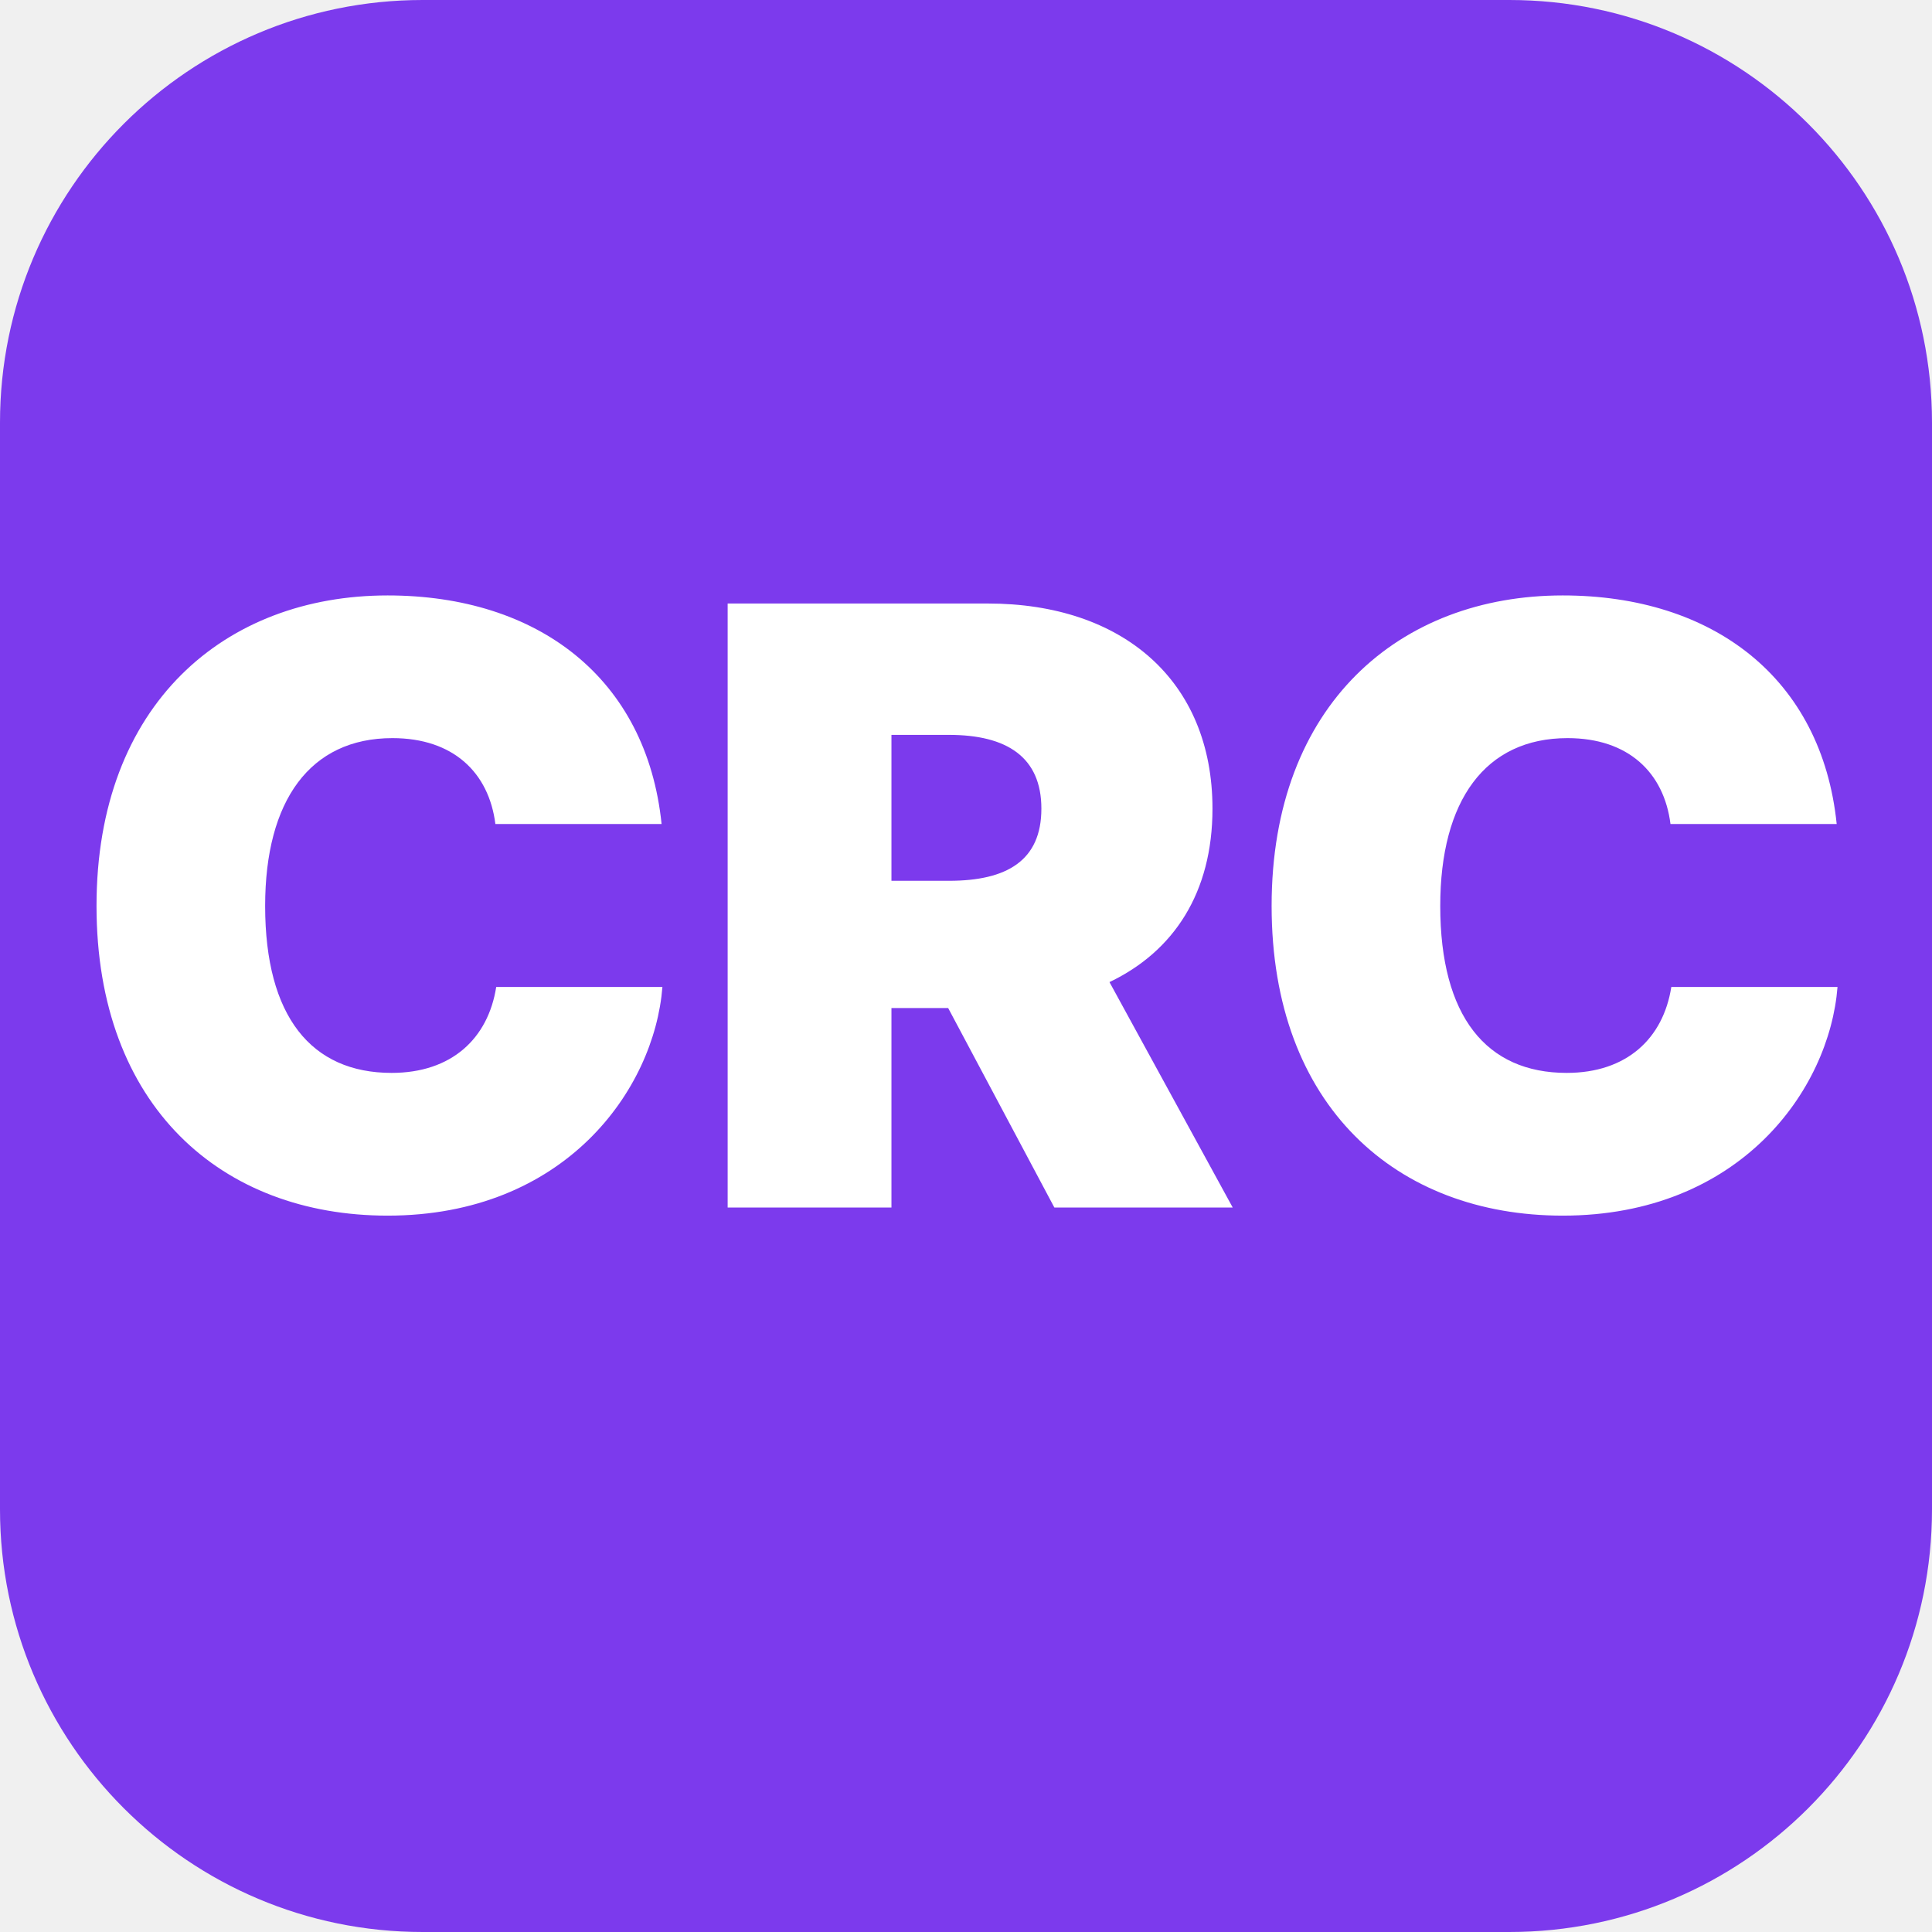
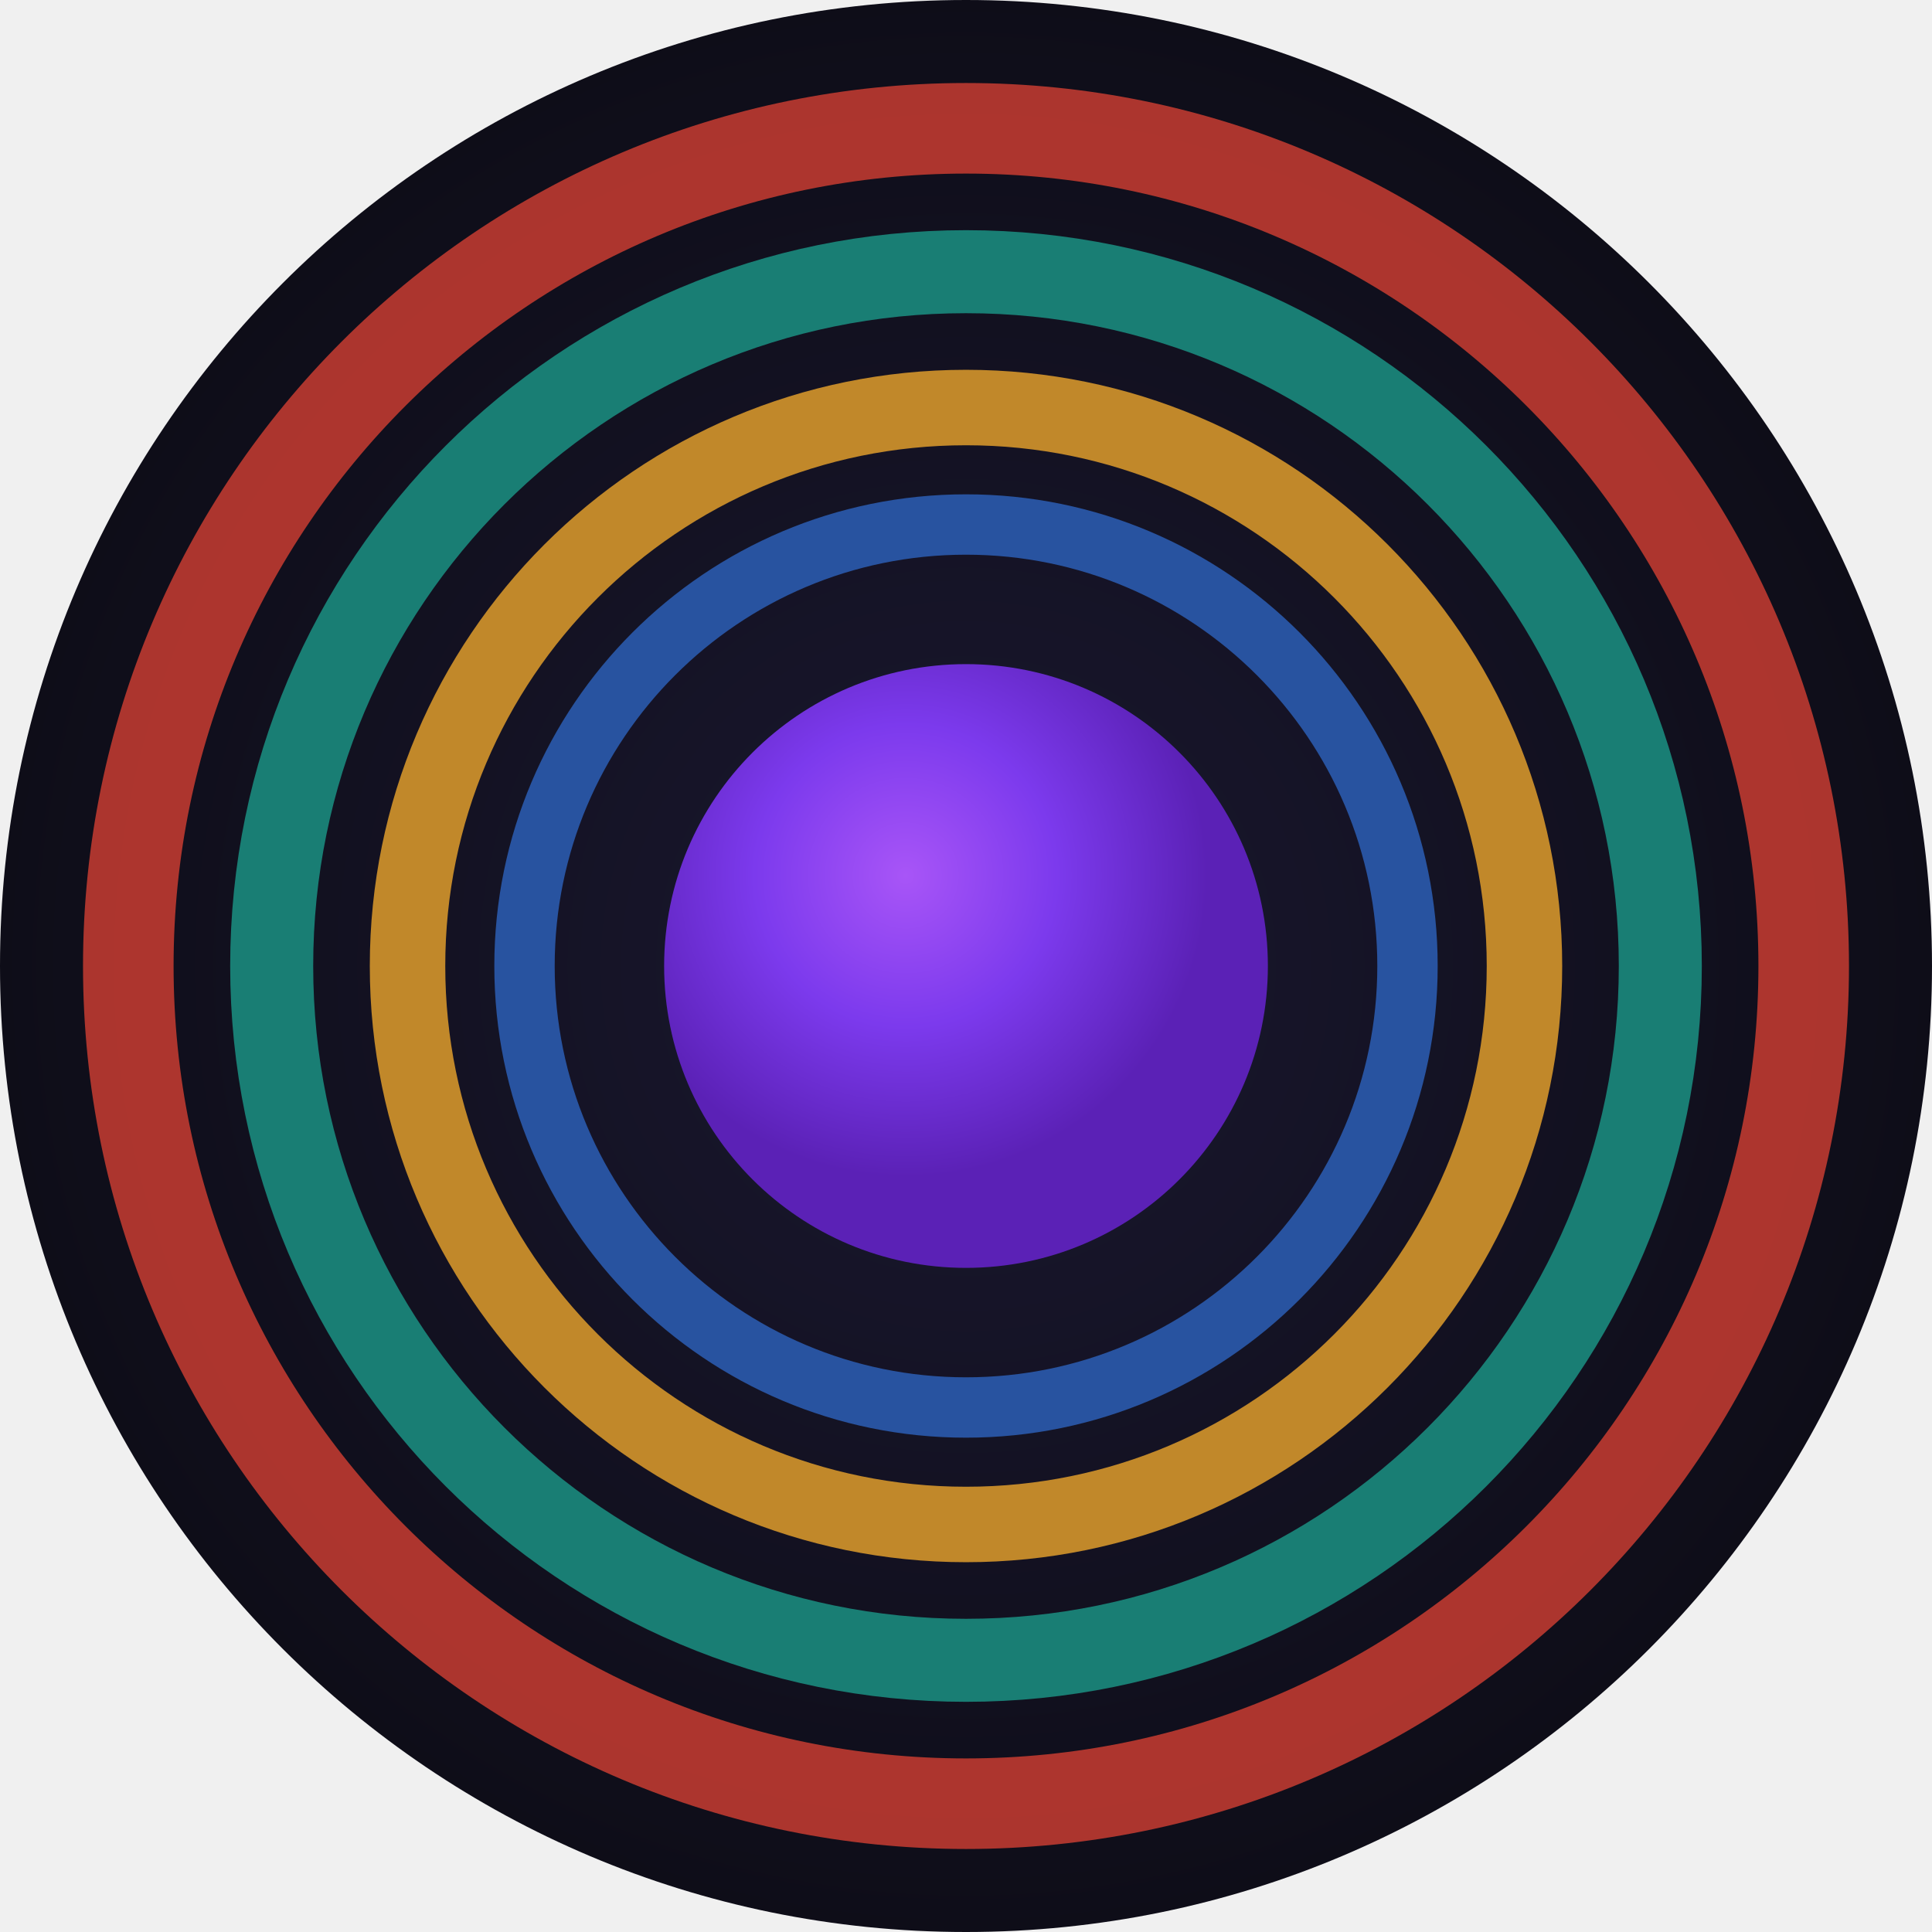
<svg xmlns="http://www.w3.org/2000/svg" width="512" height="512" viewBox="0 0 512 512">
-   <rect width="512" height="512" fill="#7c3aed" rx="112" />
-   <text x="256" y="320" font-family="system-ui, -apple-system, sans-serif" font-size="220" font-weight="900" fill="#ffffff" text-anchor="middle">CRC</text>
+   <defs>
+     <radialGradient id="bg" cx="50%" cy="50%">
+       <stop offset="0%" stop-color="#1a1830" />
+       <stop offset="100%" stop-color="#0e0d18" />
+     </radialGradient>
+     <radialGradient id="orb" cx="40%" cy="35%">
+       <stop offset="0%" stop-color="#a855f7" />
+       <stop offset="50%" stop-color="#7c3aed" />
+       <stop offset="100%" stop-color="#5b21b6" />
+     </radialGradient>
+   </defs>
+   <circle cx="256" cy="256" r="256" fill="url(#bg)" />
+   <circle cx="256" cy="256" r="222" fill="none" stroke="#be3a30" stroke-width="24" opacity="0.9" />
+   <circle cx="256" cy="256" r="184" fill="none" stroke="#1a8a7d" stroke-width="22" opacity="0.9" />
+   <circle cx="256" cy="256" r="148" fill="none" stroke="#d4952b" stroke-width="20" opacity="0.9" />
+   <circle cx="256" cy="256" r="117" fill="none" stroke="#2a5aad" stroke-width="16" opacity="0.9" />
+   <circle cx="256" cy="256" r="80" fill="url(#orb)" />
</svg>
